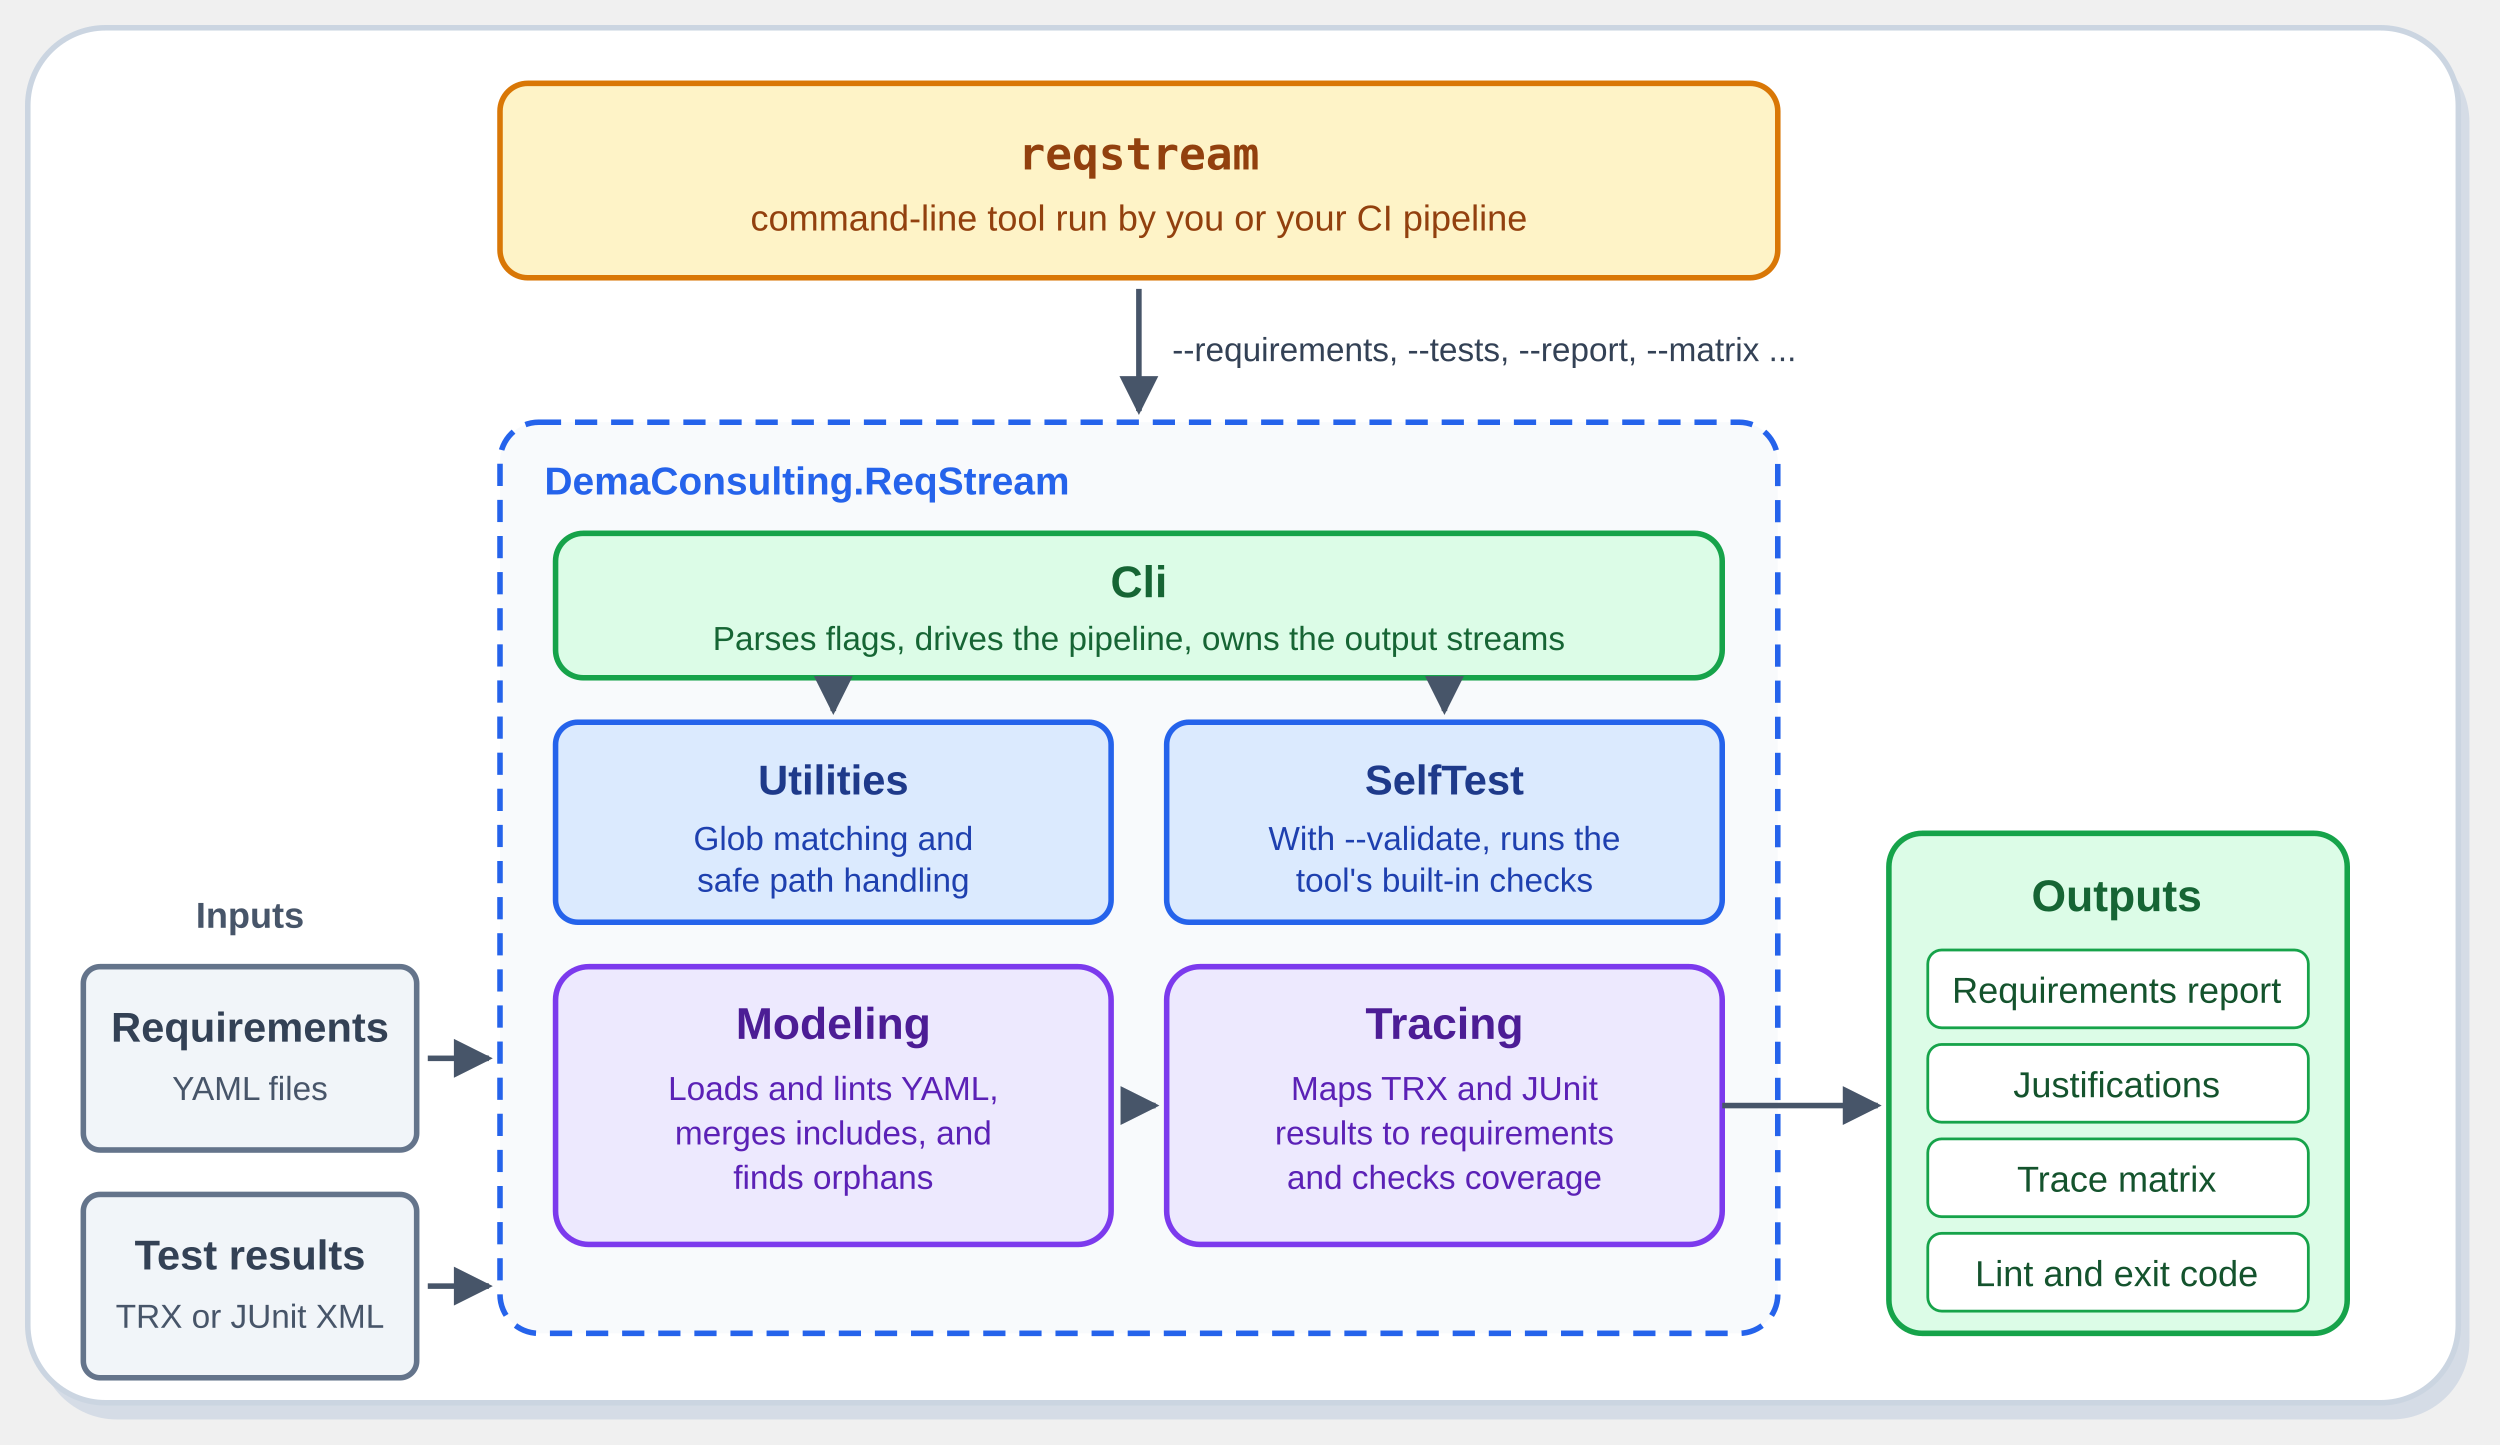
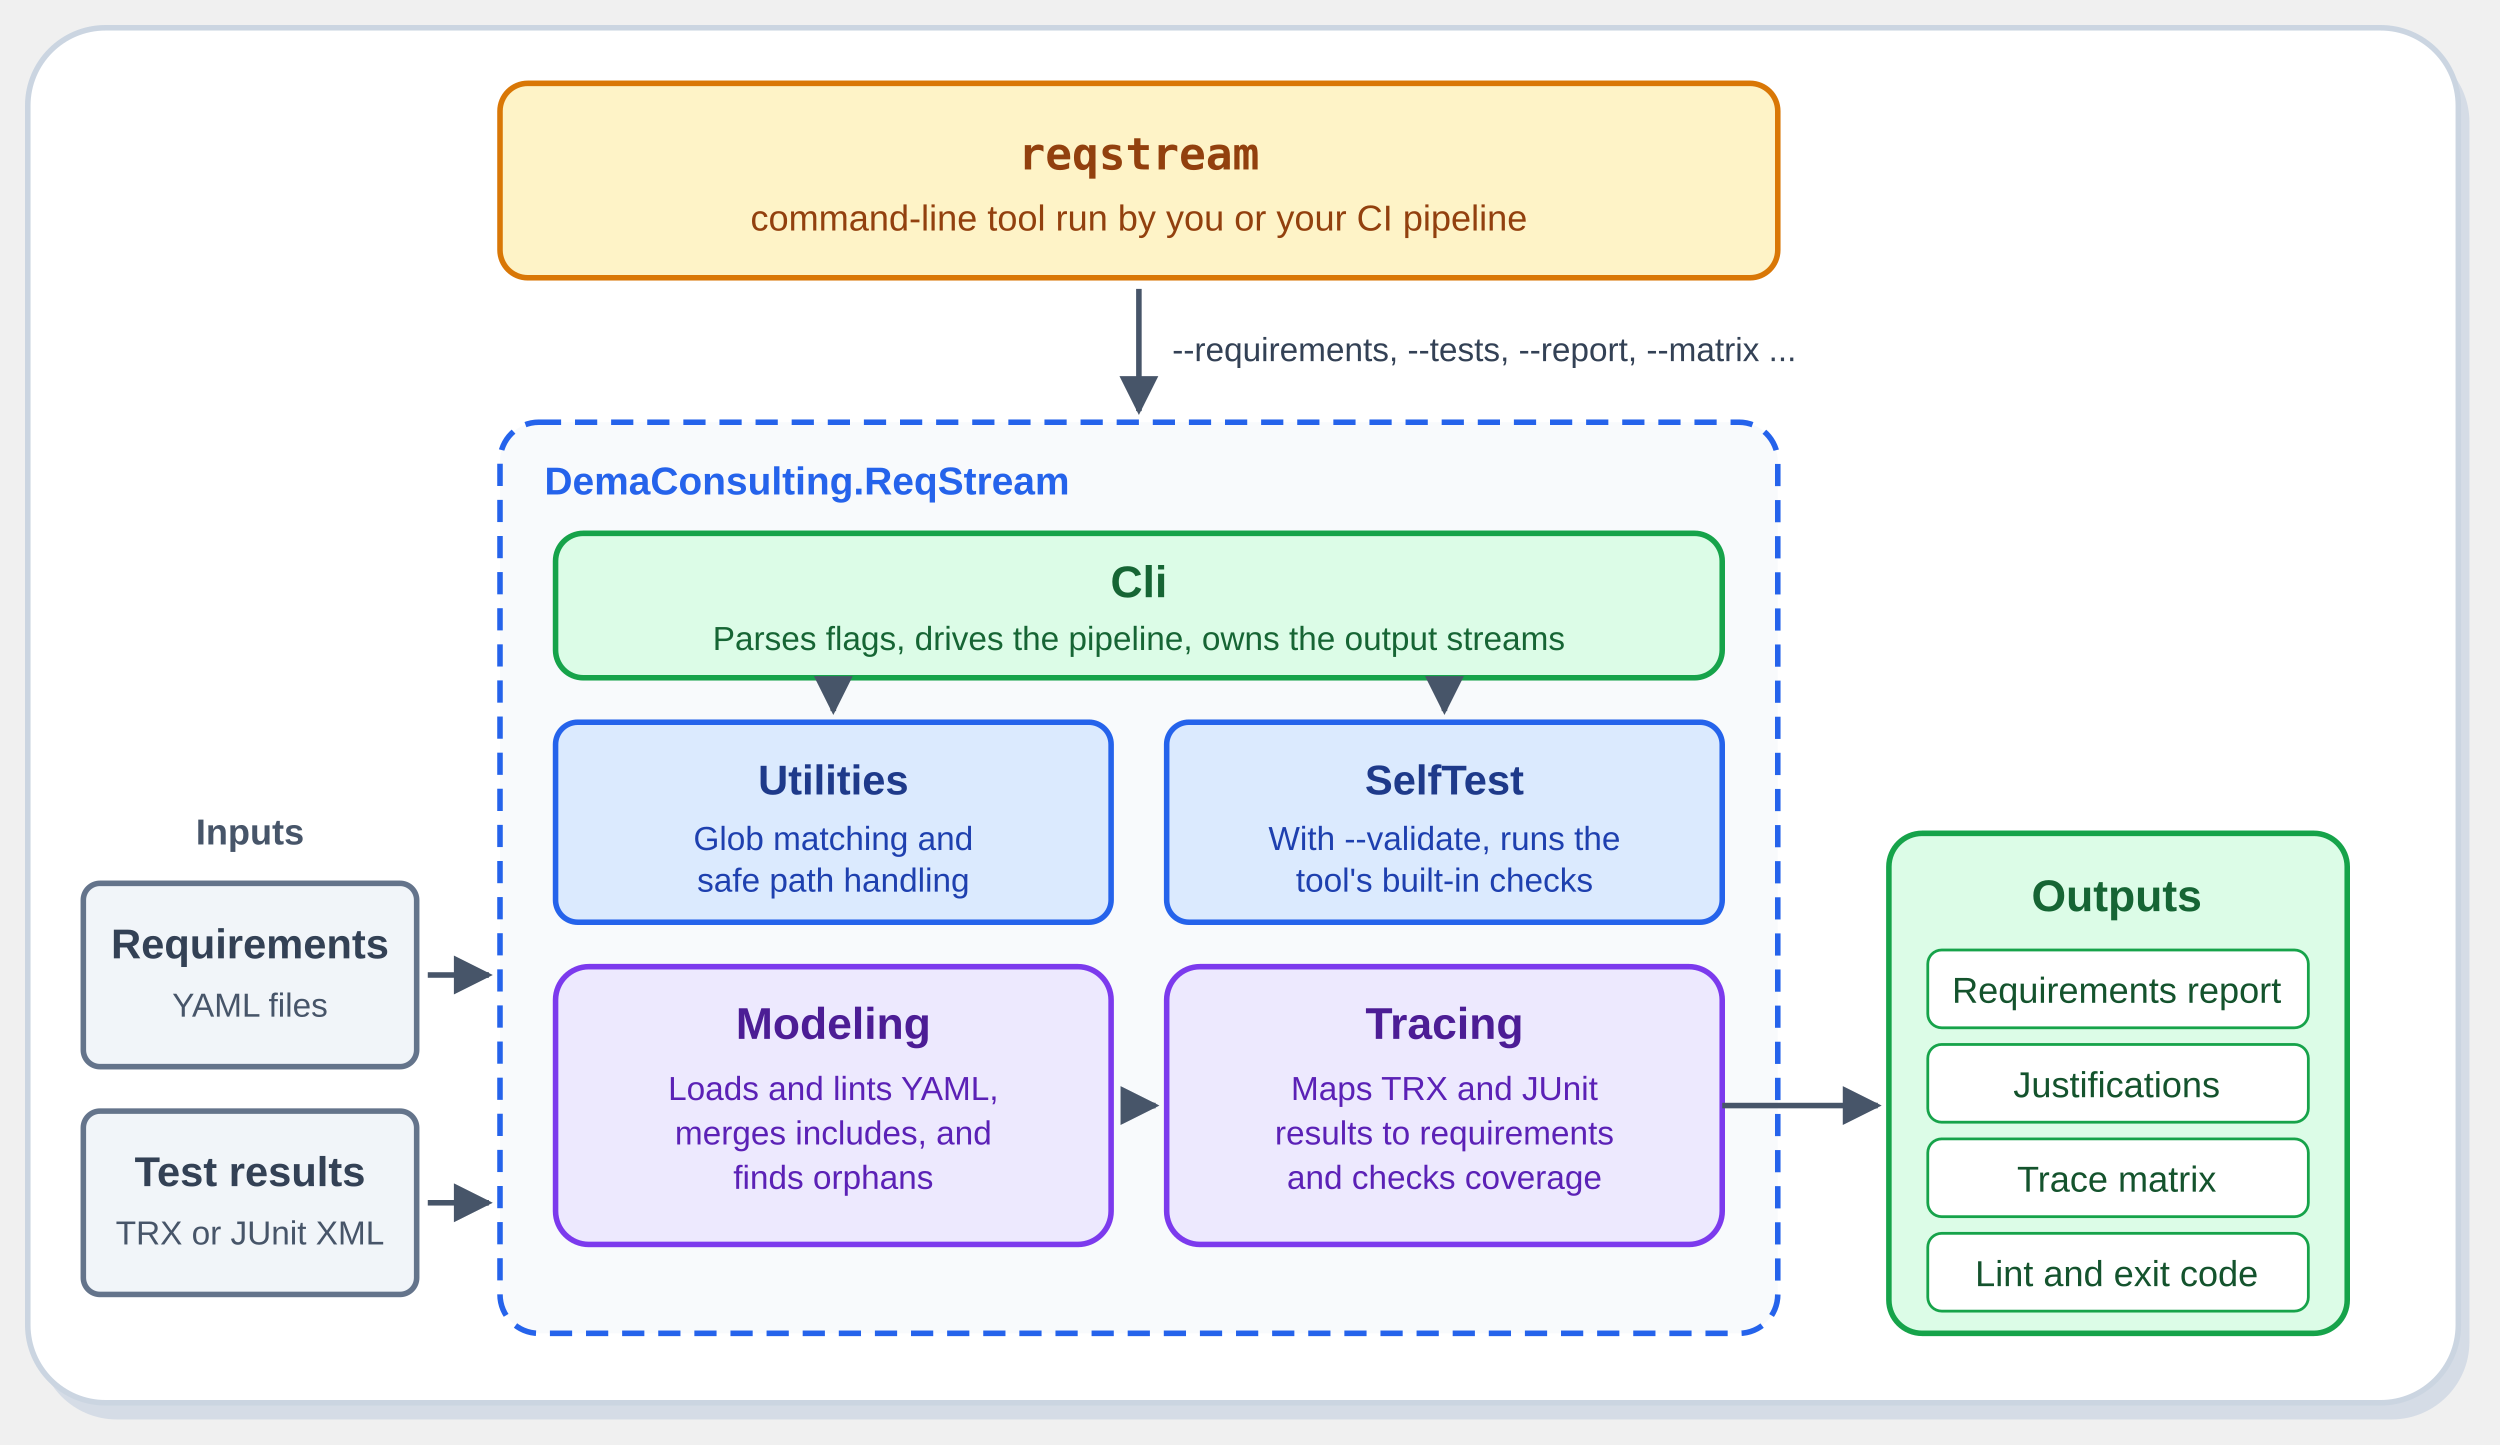
<svg xmlns="http://www.w3.org/2000/svg" width="900" height="520" viewBox="0 0 900 520" font-family="Segoe UI, Arial, sans-serif">
  <defs>
    <marker id="a" viewBox="0 0 10 10" refX="9" refY="5" markerWidth="7" markerHeight="7" orient="auto-start-reverse">
      <path d="M0,0 L10,5 L0,10 z" fill="#475569" />
    </marker>
  </defs>
  <rect x="14" y="16" width="875" height="495" rx="28" fill="#d5dce6" />
  <rect x="10" y="10" width="875" height="495" rx="28" fill="#ffffff" stroke="#cbd5e1" stroke-width="2" />
  <g transform="translate(30,30)">
    <rect x="150" y="0" width="460" height="70" rx="10" fill="#fef3c7" stroke="#d97706" stroke-width="2" />
    <text x="380" y="31" font-size="16" font-family="Consolas, monospace" font-weight="600" fill="#92400e" text-anchor="middle">reqstream</text>
    <text x="380" y="53" font-size="13" fill="#92400e" text-anchor="middle">command-line tool run by you or your CI pipeline</text>
    <line x1="380" y1="74" x2="380" y2="118" stroke="#475569" stroke-width="2" marker-end="url(#a)" />
    <text x="392" y="100" font-size="12" fill="#334155">--requirements, --tests, --report, --matrix ...</text>
    <rect x="150" y="122" width="460" height="328" rx="14" fill="#f8fafc" stroke="#2563eb" stroke-width="2" stroke-dasharray="8 5" />
    <text x="166" y="148" font-size="14" font-weight="600" fill="#2563eb">DemaConsulting.ReqStream</text>
    <rect x="170" y="162" width="420" height="52" rx="10" fill="#dcfce7" stroke="#16a34a" stroke-width="2" />
    <text x="380" y="185" font-size="16" font-weight="600" fill="#166534" text-anchor="middle">Cli</text>
    <text x="380" y="204" font-size="12" fill="#166534" text-anchor="middle">Parses flags, drives the pipeline, owns the output streams</text>
    <rect x="170" y="230" width="200" height="72" rx="8" fill="#dbeafe" stroke="#2563eb" stroke-width="2" />
    <text x="270" y="256" font-size="15" font-weight="600" fill="#1e3a8a" text-anchor="middle">Utilities</text>
    <text x="270" y="276" font-size="12" fill="#1e40af" text-anchor="middle">Glob matching and</text>
    <text x="270" y="291" font-size="12" fill="#1e40af" text-anchor="middle">safe path handling</text>
    <rect x="390" y="230" width="200" height="72" rx="8" fill="#dbeafe" stroke="#2563eb" stroke-width="2" />
    <text x="490" y="256" font-size="15" font-weight="600" fill="#1e3a8a" text-anchor="middle">SelfTest</text>
    <text x="490" y="276" font-size="12" fill="#1e40af" text-anchor="middle">With --validate, runs the</text>
    <text x="490" y="291" font-size="12" fill="#1e40af" text-anchor="middle">tool's built-in checks</text>
    <rect x="170" y="318" width="200" height="100" rx="12" fill="#ede9fe" stroke="#7c3aed" stroke-width="2" />
    <text x="270" y="344" font-size="16" font-weight="600" fill="#4c1d95" text-anchor="middle">Modeling</text>
    <text x="270" y="366" font-size="12" fill="#5b21b6" text-anchor="middle">Loads and lints YAML,</text>
    <text x="270" y="382" font-size="12" fill="#5b21b6" text-anchor="middle">merges includes, and</text>
    <text x="270" y="398" font-size="12" fill="#5b21b6" text-anchor="middle">finds orphans</text>
    <rect x="390" y="318" width="200" height="100" rx="12" fill="#ede9fe" stroke="#7c3aed" stroke-width="2" />
    <text x="490" y="344" font-size="16" font-weight="600" fill="#4c1d95" text-anchor="middle">Tracing</text>
    <text x="490" y="366" font-size="12" fill="#5b21b6" text-anchor="middle">Maps TRX and JUnit</text>
    <text x="490" y="382" font-size="12" fill="#5b21b6" text-anchor="middle">results to requirements</text>
    <text x="490" y="398" font-size="12" fill="#5b21b6" text-anchor="middle">and checks coverage</text>
    <line x1="374" y1="368" x2="386" y2="368" stroke="#475569" stroke-width="2" marker-end="url(#a)" />
    <line x1="270" y1="214" x2="270" y2="226" stroke="#475569" stroke-width="2" marker-end="url(#a)" />
    <line x1="490" y1="214" x2="490" y2="226" stroke="#475569" stroke-width="2" marker-end="url(#a)" />
-     <text x="60" y="304" font-size="13" font-weight="600" fill="#475569" text-anchor="middle">Inputs</text>
-     <rect x="0" y="318" width="120" height="66" rx="6" fill="#f1f5f9" stroke="#64748b" stroke-width="2" />
-     <text x="60" y="345" font-size="15" font-weight="600" fill="#334155" text-anchor="middle">Requirements</text>
-     <text x="60" y="366" font-size="12" fill="#475569" text-anchor="middle">YAML files</text>
-     <rect x="0" y="400" width="120" height="66" rx="6" fill="#f1f5f9" stroke="#64748b" stroke-width="2" />
-     <text x="60" y="427" font-size="15" font-weight="600" fill="#334155" text-anchor="middle">Test results</text>
-     <text x="60" y="448" font-size="12" fill="#475569" text-anchor="middle">TRX or JUnit XML</text>
-     <line x1="124" y1="351" x2="146" y2="351" stroke="#475569" stroke-width="2" marker-end="url(#a)" />
-     <line x1="124" y1="433" x2="146" y2="433" stroke="#475569" stroke-width="2" marker-end="url(#a)" />
+     <text x="60" y="274" font-size="13" font-weight="600" fill="#475569" text-anchor="middle">Inputs</text>
+     <rect x="0" y="288" width="120" height="66" rx="6" fill="#f1f5f9" stroke="#64748b" stroke-width="2" />
+     <text x="60" y="315" font-size="15" font-weight="600" fill="#334155" text-anchor="middle">Requirements</text>
+     <text x="60" y="336" font-size="12" fill="#475569" text-anchor="middle">YAML files</text>
+     <rect x="0" y="370" width="120" height="66" rx="6" fill="#f1f5f9" stroke="#64748b" stroke-width="2" />
+     <text x="60" y="397" font-size="15" font-weight="600" fill="#334155" text-anchor="middle">Test results</text>
+     <text x="60" y="418" font-size="12" fill="#475569" text-anchor="middle">TRX or JUnit XML</text>
+     <line x1="124" y1="321" x2="146" y2="321" stroke="#475569" stroke-width="2" marker-end="url(#a)" />
+     <line x1="124" y1="403" x2="146" y2="403" stroke="#475569" stroke-width="2" marker-end="url(#a)" />
    <rect x="650" y="270" width="165" height="180" rx="12" fill="#dcfce7" stroke="#16a34a" stroke-width="2" />
    <text x="732" y="298" font-size="16" font-weight="600" fill="#166534" text-anchor="middle">Outputs</text>
    <g font-size="13" fill="#14532d" text-anchor="middle">
      <rect x="664" y="312" width="137" height="28" rx="5" fill="#ffffff" stroke="#16a34a" />
      <text x="732" y="331">Requirements report</text>
      <rect x="664" y="346" width="137" height="28" rx="5" fill="#ffffff" stroke="#16a34a" />
      <text x="732" y="365">Justifications</text>
      <rect x="664" y="380" width="137" height="28" rx="5" fill="#ffffff" stroke="#16a34a" />
      <text x="732" y="399">Trace matrix</text>
      <rect x="664" y="414" width="137" height="28" rx="5" fill="#ffffff" stroke="#16a34a" />
      <text x="732" y="433">Lint and exit code</text>
    </g>
    <line x1="590" y1="368" x2="646" y2="368" stroke="#475569" stroke-width="2" marker-end="url(#a)" />
  </g>
</svg>
